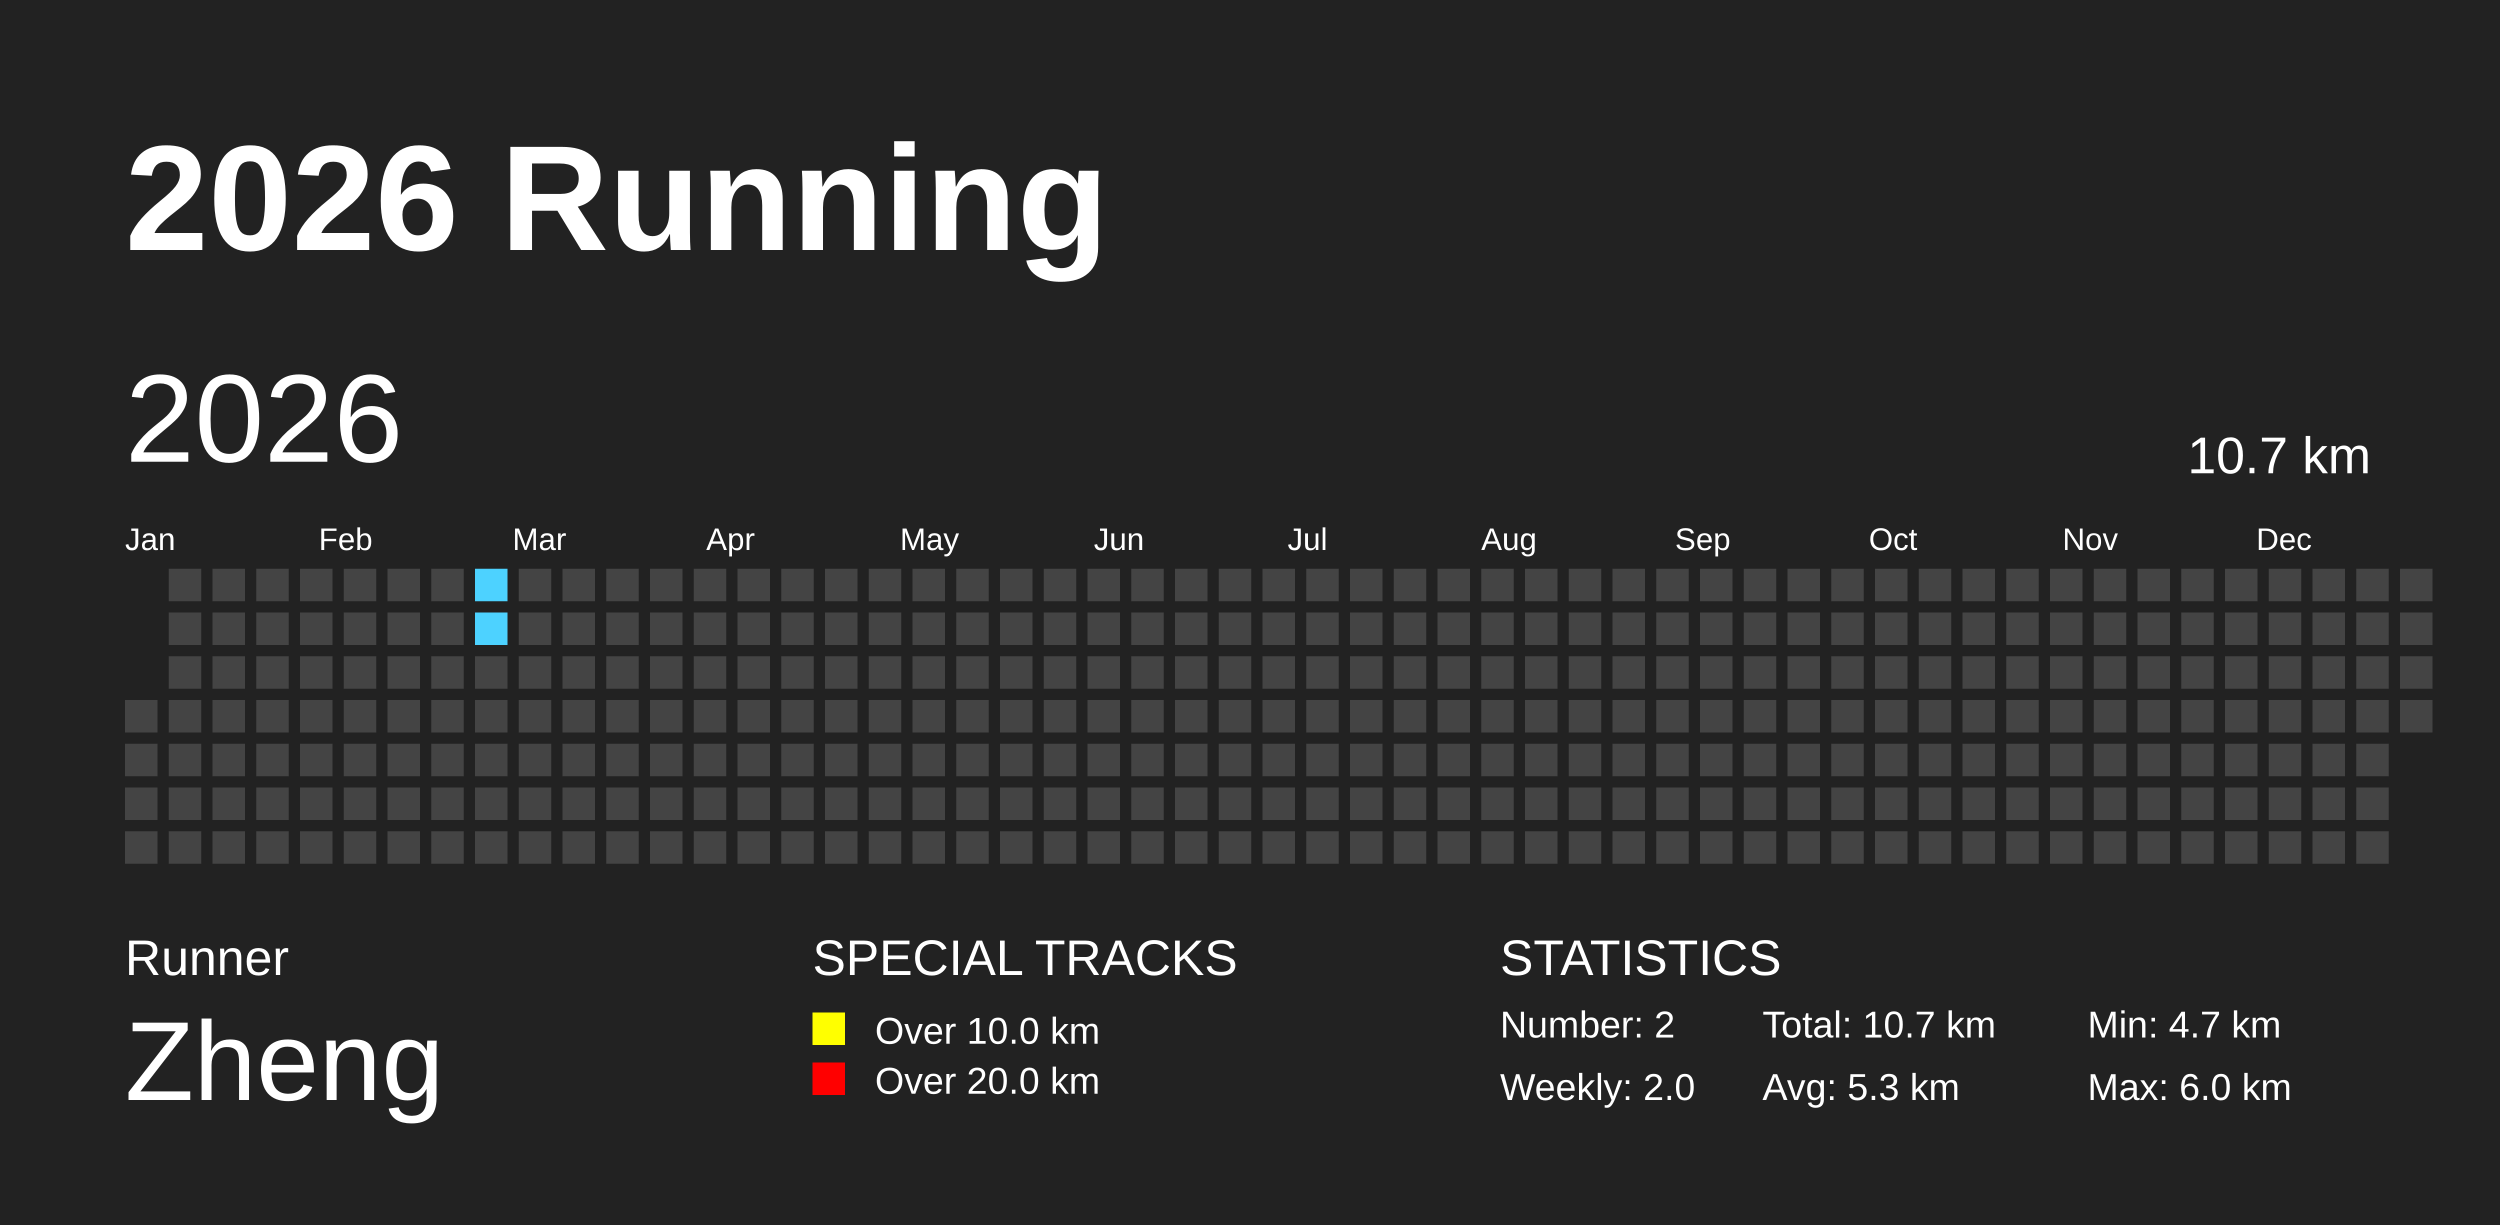
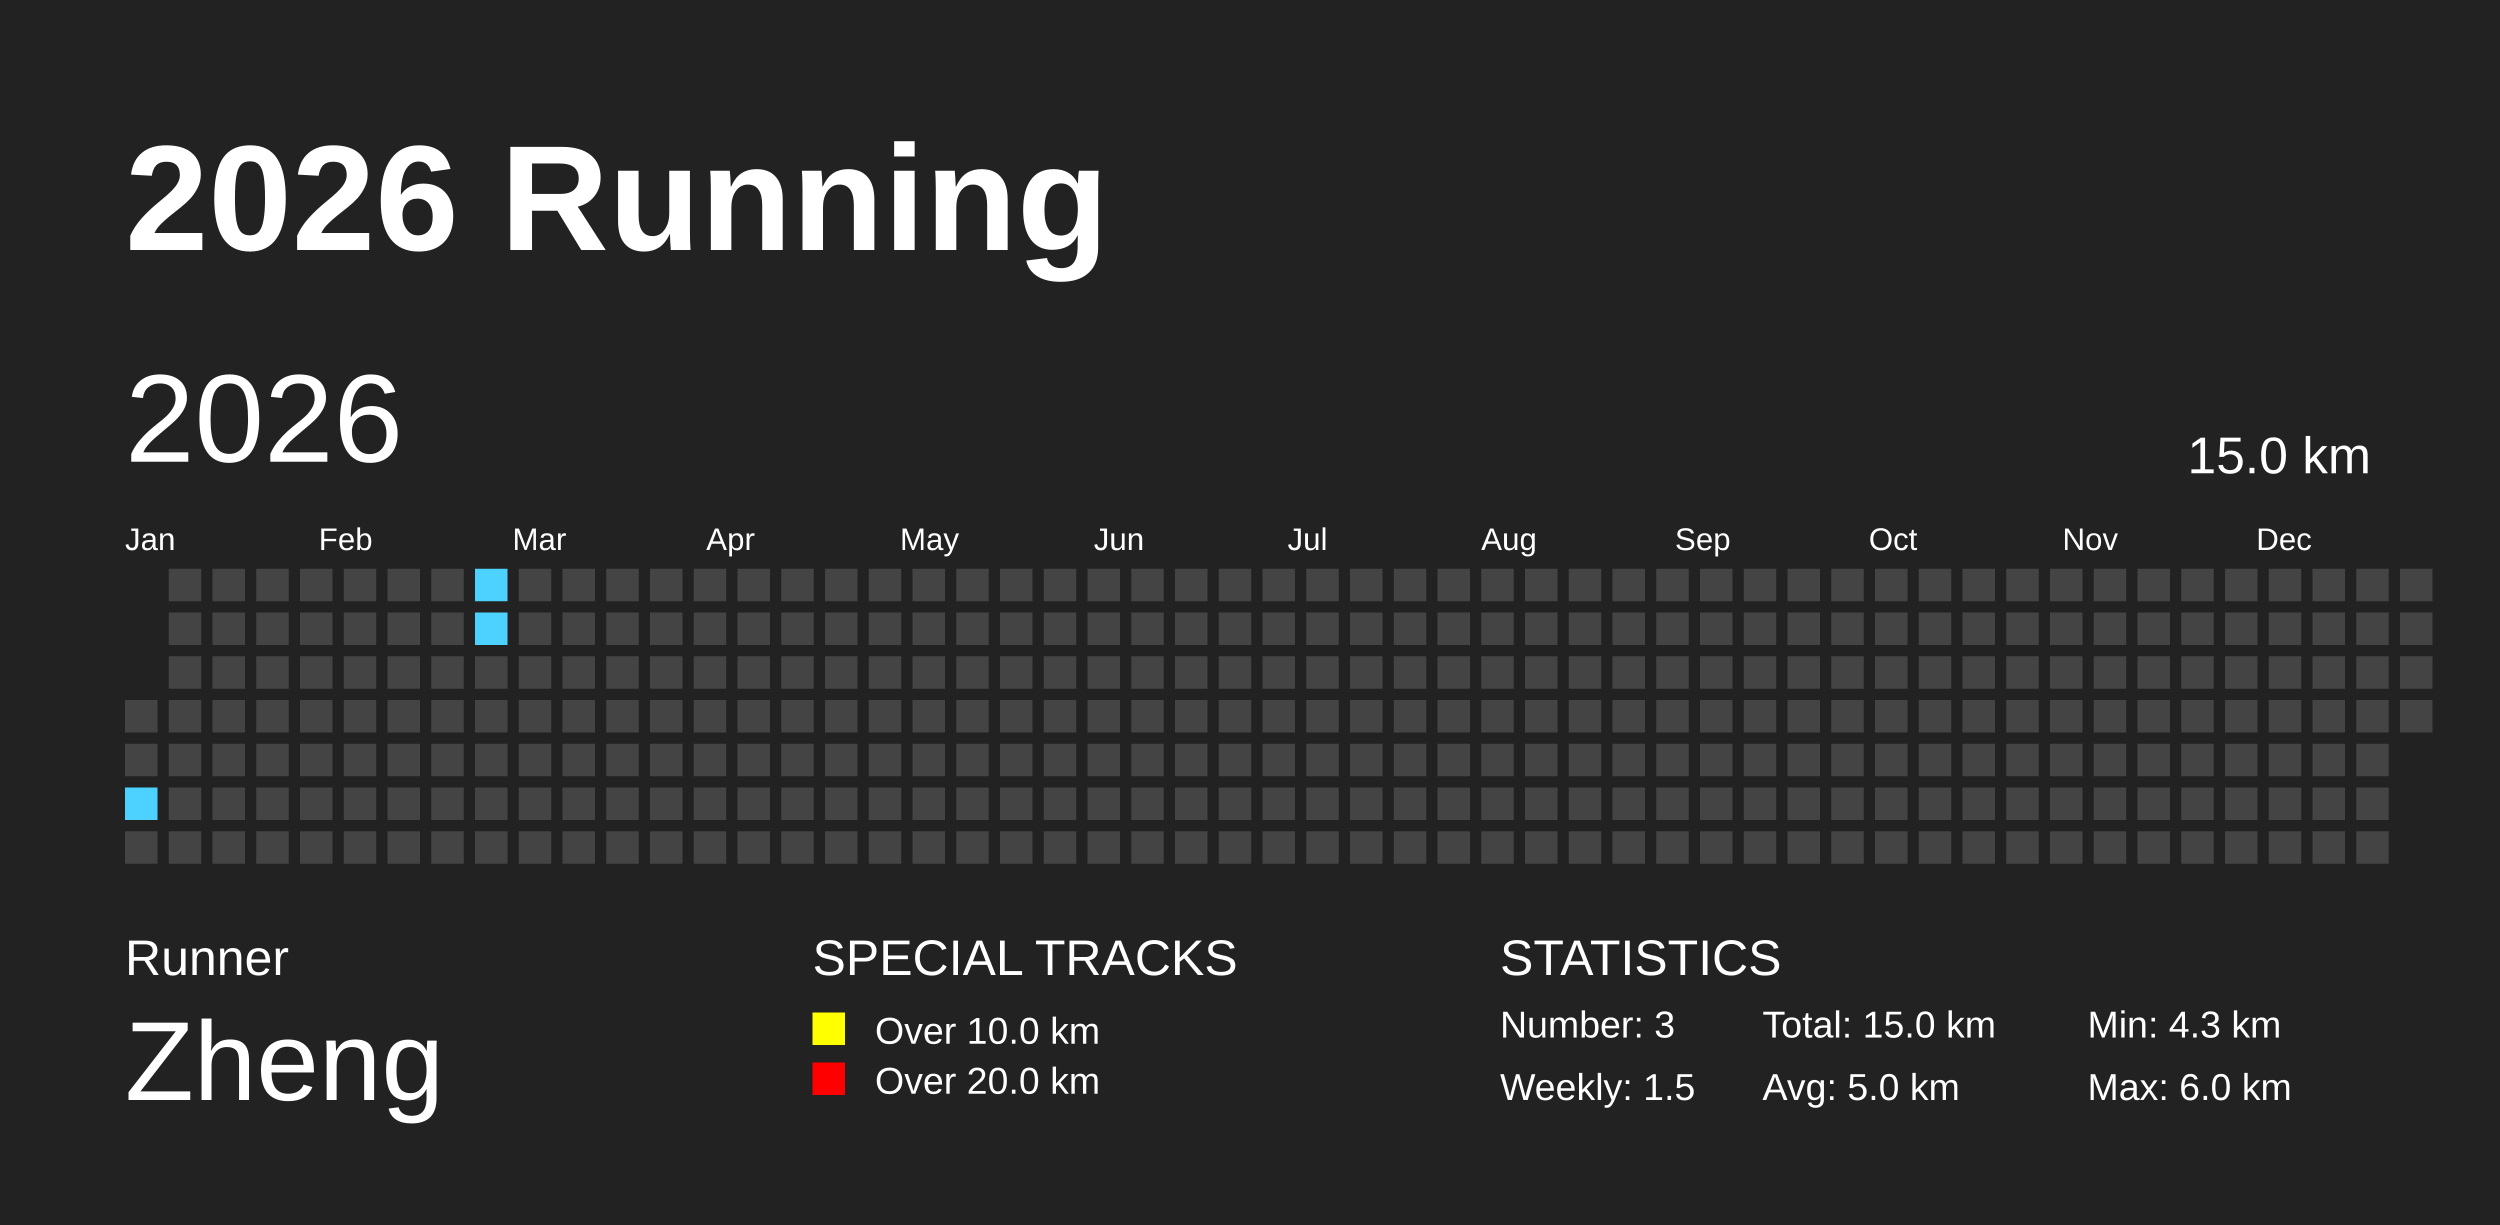
<svg xmlns="http://www.w3.org/2000/svg" baseProfile="full" height="98mm" version="1.1" viewBox="0,0,200,98" width="200mm">
  <defs />
  <rect fill="#222222" height="98" width="200" x="0" y="0" />
  <text fill="#FFFFFF" style="font-size:12px; font-family:Arial; font-weight:bold;" x="10" y="20">2026 Running</text>
  <text fill="#FFFFFF" style="font-size:4px; font-family:Arial" x="10" y="78">Runner</text>
  <text fill="#FFFFFF" style="font-size:9px; font-family:Arial" x="10" y="88">Zheng</text>
  <text fill="#FFFFFF" style="font-size:4px; font-family:Arial" x="65" y="78">SPECIAL TRACKS</text>
  <rect fill="yellow" height="2.6" width="2.6" x="65" y="81" />
  <text fill="#FFFFFF" style="font-size:3px; font-family:Arial" x="70" y="83.5">Over 10.0 km</text>
  <rect fill="red" height="2.6" width="2.6" x="65" y="85" />
  <text fill="#FFFFFF" style="font-size:3px; font-family:Arial" x="70" y="87.5">Over 20.0 km</text>
  <text fill="#FFFFFF" style="font-size:4px; font-family:Arial" x="120" y="78">STATISTICS</text>
-   <text fill="#FFFFFF" style="font-size:3px; font-family:Arial" x="120" y="83">Number: 2</text>
-   <text fill="#FFFFFF" style="font-size:3px; font-family:Arial" x="120" y="88">Weekly: 2.0</text>
-   <text fill="#FFFFFF" style="font-size:3px; font-family:Arial" x="141" y="83">Total: 10.7 km</text>
-   <text fill="#FFFFFF" style="font-size:3px; font-family:Arial" x="141" y="88">Avg: 5.3 km</text>
-   <text fill="#FFFFFF" style="font-size:3px; font-family:Arial" x="167" y="83">Min: 4.7 km</text>
+   <text fill="#FFFFFF" style="font-size:3px; font-family:Arial" x="120" y="83">Number: 3</text>
+   <text fill="#FFFFFF" style="font-size:3px; font-family:Arial" x="120" y="88">Weekly: 1.5</text>
+   <text fill="#FFFFFF" style="font-size:3px; font-family:Arial" x="141" y="83">Total: 15.0 km</text>
+   <text fill="#FFFFFF" style="font-size:3px; font-family:Arial" x="141" y="88">Avg: 5.0 km</text>
+   <text fill="#FFFFFF" style="font-size:3px; font-family:Arial" x="167" y="83">Min: 4.3 km</text>
  <text fill="#FFFFFF" style="font-size:3px; font-family:Arial" x="167" y="88">Max: 6.0 km</text>
  <text dominant-baseline="hanging" fill="#FFFFFF" style="font-size:10.0px; font-family:Arial;" x="10" y="30">2026</text>
-   <text dominant-baseline="hanging" fill="#FFFFFF" style="font-size:4.125px; font-family:Arial;" x="175" y="35">10.7 km</text>
+   <text dominant-baseline="hanging" fill="#FFFFFF" style="font-size:4.125px; font-family:Arial;" x="175" y="35">15.0 km</text>
  <text fill="#FFFFFF" style="font-size:2.5px; font-family:Arial" x="10.0" y="44">Jan</text>
  <text fill="#FFFFFF" style="font-size:2.5px; font-family:Arial" x="25.5" y="44">Feb</text>
  <text fill="#FFFFFF" style="font-size:2.5px; font-family:Arial" x="41.0" y="44">Mar</text>
  <text fill="#FFFFFF" style="font-size:2.5px; font-family:Arial" x="56.5" y="44">Apr</text>
  <text fill="#FFFFFF" style="font-size:2.5px; font-family:Arial" x="72.0" y="44">May</text>
  <text fill="#FFFFFF" style="font-size:2.5px; font-family:Arial" x="87.5" y="44">Jun</text>
  <text fill="#FFFFFF" style="font-size:2.5px; font-family:Arial" x="103.0" y="44">Jul</text>
  <text fill="#FFFFFF" style="font-size:2.5px; font-family:Arial" x="118.5" y="44">Aug</text>
  <text fill="#FFFFFF" style="font-size:2.5px; font-family:Arial" x="134.0" y="44">Sep</text>
  <text fill="#FFFFFF" style="font-size:2.5px; font-family:Arial" x="149.5" y="44">Oct</text>
  <text fill="#FFFFFF" style="font-size:2.5px; font-family:Arial" x="165.0" y="44">Nov</text>
  <text fill="#FFFFFF" style="font-size:2.5px; font-family:Arial" x="180.5" y="44">Dec</text>
  <rect fill="#444444" height="2.6" width="2.6" x="10.0" y="56.0" />
  <rect fill="#444444" height="2.6" width="2.6" x="10.0" y="59.5" />
-   <rect fill="#444444" height="2.6" width="2.6" x="10.0" y="63.0" />
+   <rect fill="#4DD2FF" height="2.6" width="2.6" x="10.0" y="63.0" />
  <rect fill="#444444" height="2.6" width="2.6" x="10.0" y="66.5" />
  <rect fill="#444444" height="2.6" width="2.6" x="13.5" y="45.5" />
  <rect fill="#444444" height="2.6" width="2.6" x="13.5" y="49.0" />
  <rect fill="#444444" height="2.6" width="2.6" x="13.5" y="52.5" />
  <rect fill="#444444" height="2.6" width="2.6" x="13.5" y="56.0" />
  <rect fill="#444444" height="2.6" width="2.6" x="13.5" y="59.5" />
  <rect fill="#444444" height="2.6" width="2.6" x="13.5" y="63.0" />
  <rect fill="#444444" height="2.6" width="2.6" x="13.5" y="66.5" />
  <rect fill="#444444" height="2.6" width="2.6" x="17.0" y="45.5" />
  <rect fill="#444444" height="2.6" width="2.6" x="17.0" y="49.0" />
  <rect fill="#444444" height="2.6" width="2.6" x="17.0" y="52.5" />
  <rect fill="#444444" height="2.6" width="2.6" x="17.0" y="56.0" />
  <rect fill="#444444" height="2.6" width="2.6" x="17.0" y="59.5" />
  <rect fill="#444444" height="2.6" width="2.6" x="17.0" y="63.0" />
  <rect fill="#444444" height="2.6" width="2.6" x="17.0" y="66.5" />
  <rect fill="#444444" height="2.6" width="2.6" x="20.5" y="45.5" />
  <rect fill="#444444" height="2.6" width="2.6" x="20.5" y="49.0" />
  <rect fill="#444444" height="2.6" width="2.6" x="20.5" y="52.5" />
  <rect fill="#444444" height="2.6" width="2.6" x="20.5" y="56.0" />
  <rect fill="#444444" height="2.6" width="2.6" x="20.5" y="59.5" />
  <rect fill="#444444" height="2.6" width="2.6" x="20.5" y="63.0" />
  <rect fill="#444444" height="2.6" width="2.6" x="20.5" y="66.5" />
  <rect fill="#444444" height="2.6" width="2.6" x="24.0" y="45.5" />
  <rect fill="#444444" height="2.6" width="2.6" x="24.0" y="49.0" />
  <rect fill="#444444" height="2.6" width="2.6" x="24.0" y="52.5" />
  <rect fill="#444444" height="2.6" width="2.6" x="24.0" y="56.0" />
  <rect fill="#444444" height="2.6" width="2.6" x="24.0" y="59.5" />
  <rect fill="#444444" height="2.6" width="2.6" x="24.0" y="63.0" />
  <rect fill="#444444" height="2.6" width="2.6" x="24.0" y="66.5" />
  <rect fill="#444444" height="2.6" width="2.6" x="27.5" y="45.5" />
  <rect fill="#444444" height="2.6" width="2.6" x="27.5" y="49.0" />
  <rect fill="#444444" height="2.6" width="2.6" x="27.5" y="52.5" />
  <rect fill="#444444" height="2.6" width="2.6" x="27.5" y="56.0" />
  <rect fill="#444444" height="2.6" width="2.6" x="27.5" y="59.5" />
  <rect fill="#444444" height="2.6" width="2.6" x="27.5" y="63.0" />
  <rect fill="#444444" height="2.6" width="2.6" x="27.5" y="66.5" />
  <rect fill="#444444" height="2.6" width="2.6" x="31.0" y="45.5" />
  <rect fill="#444444" height="2.6" width="2.6" x="31.0" y="49.0" />
  <rect fill="#444444" height="2.6" width="2.6" x="31.0" y="52.5" />
  <rect fill="#444444" height="2.6" width="2.6" x="31.0" y="56.0" />
  <rect fill="#444444" height="2.6" width="2.6" x="31.0" y="59.5" />
  <rect fill="#444444" height="2.6" width="2.6" x="31.0" y="63.0" />
  <rect fill="#444444" height="2.6" width="2.6" x="31.0" y="66.5" />
  <rect fill="#444444" height="2.6" width="2.6" x="34.5" y="45.5" />
  <rect fill="#444444" height="2.6" width="2.6" x="34.5" y="49.0" />
  <rect fill="#444444" height="2.6" width="2.6" x="34.5" y="52.5" />
  <rect fill="#444444" height="2.6" width="2.6" x="34.5" y="56.0" />
  <rect fill="#444444" height="2.6" width="2.6" x="34.5" y="59.5" />
  <rect fill="#444444" height="2.6" width="2.6" x="34.5" y="63.0" />
  <rect fill="#444444" height="2.6" width="2.6" x="34.5" y="66.5" />
  <rect fill="#4DD2FF" height="2.6" width="2.6" x="38.0" y="45.5" />
  <rect fill="#4DD2FF" height="2.6" width="2.6" x="38.0" y="49.0" />
  <rect fill="#444444" height="2.6" width="2.6" x="38.0" y="52.5" />
  <rect fill="#444444" height="2.6" width="2.6" x="38.0" y="56.0" />
  <rect fill="#444444" height="2.6" width="2.6" x="38.0" y="59.5" />
  <rect fill="#444444" height="2.6" width="2.6" x="38.0" y="63.0" />
  <rect fill="#444444" height="2.6" width="2.6" x="38.0" y="66.5" />
  <rect fill="#444444" height="2.6" width="2.6" x="41.5" y="45.5" />
  <rect fill="#444444" height="2.6" width="2.6" x="41.5" y="49.0" />
  <rect fill="#444444" height="2.6" width="2.6" x="41.5" y="52.5" />
  <rect fill="#444444" height="2.6" width="2.6" x="41.5" y="56.0" />
  <rect fill="#444444" height="2.6" width="2.6" x="41.5" y="59.5" />
  <rect fill="#444444" height="2.6" width="2.6" x="41.5" y="63.0" />
  <rect fill="#444444" height="2.6" width="2.6" x="41.5" y="66.5" />
  <rect fill="#444444" height="2.6" width="2.6" x="45.0" y="45.5" />
  <rect fill="#444444" height="2.6" width="2.6" x="45.0" y="49.0" />
  <rect fill="#444444" height="2.6" width="2.6" x="45.0" y="52.5" />
  <rect fill="#444444" height="2.6" width="2.6" x="45.0" y="56.0" />
  <rect fill="#444444" height="2.6" width="2.6" x="45.0" y="59.5" />
  <rect fill="#444444" height="2.6" width="2.6" x="45.0" y="63.0" />
  <rect fill="#444444" height="2.6" width="2.6" x="45.0" y="66.5" />
  <rect fill="#444444" height="2.6" width="2.6" x="48.5" y="45.5" />
  <rect fill="#444444" height="2.6" width="2.6" x="48.5" y="49.0" />
  <rect fill="#444444" height="2.6" width="2.6" x="48.5" y="52.5" />
  <rect fill="#444444" height="2.6" width="2.6" x="48.5" y="56.0" />
  <rect fill="#444444" height="2.6" width="2.6" x="48.5" y="59.5" />
  <rect fill="#444444" height="2.6" width="2.6" x="48.5" y="63.0" />
  <rect fill="#444444" height="2.6" width="2.6" x="48.5" y="66.5" />
  <rect fill="#444444" height="2.6" width="2.6" x="52.0" y="45.5" />
  <rect fill="#444444" height="2.6" width="2.6" x="52.0" y="49.0" />
  <rect fill="#444444" height="2.6" width="2.6" x="52.0" y="52.5" />
  <rect fill="#444444" height="2.6" width="2.6" x="52.0" y="56.0" />
  <rect fill="#444444" height="2.6" width="2.6" x="52.0" y="59.5" />
  <rect fill="#444444" height="2.6" width="2.6" x="52.0" y="63.0" />
  <rect fill="#444444" height="2.6" width="2.6" x="52.0" y="66.5" />
  <rect fill="#444444" height="2.6" width="2.6" x="55.5" y="45.5" />
  <rect fill="#444444" height="2.6" width="2.6" x="55.5" y="49.0" />
  <rect fill="#444444" height="2.6" width="2.6" x="55.5" y="52.5" />
  <rect fill="#444444" height="2.6" width="2.6" x="55.5" y="56.0" />
  <rect fill="#444444" height="2.6" width="2.6" x="55.5" y="59.5" />
  <rect fill="#444444" height="2.6" width="2.6" x="55.5" y="63.0" />
  <rect fill="#444444" height="2.6" width="2.6" x="55.5" y="66.5" />
  <rect fill="#444444" height="2.6" width="2.6" x="59.0" y="45.5" />
  <rect fill="#444444" height="2.6" width="2.6" x="59.0" y="49.0" />
  <rect fill="#444444" height="2.6" width="2.6" x="59.0" y="52.5" />
  <rect fill="#444444" height="2.6" width="2.6" x="59.0" y="56.0" />
  <rect fill="#444444" height="2.6" width="2.6" x="59.0" y="59.5" />
  <rect fill="#444444" height="2.6" width="2.6" x="59.0" y="63.0" />
  <rect fill="#444444" height="2.6" width="2.6" x="59.0" y="66.5" />
  <rect fill="#444444" height="2.6" width="2.6" x="62.5" y="45.5" />
  <rect fill="#444444" height="2.6" width="2.6" x="62.5" y="49.0" />
  <rect fill="#444444" height="2.6" width="2.6" x="62.5" y="52.5" />
  <rect fill="#444444" height="2.6" width="2.6" x="62.5" y="56.0" />
  <rect fill="#444444" height="2.6" width="2.6" x="62.5" y="59.5" />
  <rect fill="#444444" height="2.6" width="2.6" x="62.5" y="63.0" />
  <rect fill="#444444" height="2.6" width="2.6" x="62.5" y="66.5" />
  <rect fill="#444444" height="2.6" width="2.6" x="66.0" y="45.5" />
  <rect fill="#444444" height="2.6" width="2.6" x="66.0" y="49.0" />
  <rect fill="#444444" height="2.6" width="2.6" x="66.0" y="52.5" />
  <rect fill="#444444" height="2.6" width="2.6" x="66.0" y="56.0" />
  <rect fill="#444444" height="2.6" width="2.6" x="66.0" y="59.5" />
  <rect fill="#444444" height="2.6" width="2.6" x="66.0" y="63.0" />
  <rect fill="#444444" height="2.6" width="2.6" x="66.0" y="66.5" />
  <rect fill="#444444" height="2.6" width="2.6" x="69.5" y="45.5" />
  <rect fill="#444444" height="2.6" width="2.6" x="69.5" y="49.0" />
  <rect fill="#444444" height="2.6" width="2.6" x="69.5" y="52.5" />
  <rect fill="#444444" height="2.6" width="2.6" x="69.5" y="56.0" />
  <rect fill="#444444" height="2.6" width="2.6" x="69.5" y="59.5" />
  <rect fill="#444444" height="2.6" width="2.6" x="69.5" y="63.0" />
  <rect fill="#444444" height="2.6" width="2.6" x="69.5" y="66.5" />
  <rect fill="#444444" height="2.6" width="2.6" x="73.0" y="45.5" />
  <rect fill="#444444" height="2.6" width="2.6" x="73.0" y="49.0" />
  <rect fill="#444444" height="2.6" width="2.6" x="73.0" y="52.5" />
  <rect fill="#444444" height="2.6" width="2.6" x="73.0" y="56.0" />
  <rect fill="#444444" height="2.6" width="2.6" x="73.0" y="59.5" />
  <rect fill="#444444" height="2.6" width="2.6" x="73.0" y="63.0" />
  <rect fill="#444444" height="2.6" width="2.6" x="73.0" y="66.5" />
  <rect fill="#444444" height="2.6" width="2.6" x="76.5" y="45.5" />
  <rect fill="#444444" height="2.6" width="2.6" x="76.5" y="49.0" />
  <rect fill="#444444" height="2.6" width="2.6" x="76.5" y="52.5" />
  <rect fill="#444444" height="2.6" width="2.6" x="76.5" y="56.0" />
  <rect fill="#444444" height="2.6" width="2.6" x="76.5" y="59.5" />
  <rect fill="#444444" height="2.6" width="2.6" x="76.5" y="63.0" />
  <rect fill="#444444" height="2.6" width="2.6" x="76.5" y="66.5" />
  <rect fill="#444444" height="2.6" width="2.6" x="80.0" y="45.5" />
  <rect fill="#444444" height="2.6" width="2.6" x="80.0" y="49.0" />
  <rect fill="#444444" height="2.6" width="2.6" x="80.0" y="52.5" />
  <rect fill="#444444" height="2.6" width="2.6" x="80.0" y="56.0" />
  <rect fill="#444444" height="2.6" width="2.6" x="80.0" y="59.5" />
  <rect fill="#444444" height="2.6" width="2.6" x="80.0" y="63.0" />
  <rect fill="#444444" height="2.6" width="2.6" x="80.0" y="66.5" />
  <rect fill="#444444" height="2.6" width="2.6" x="83.5" y="45.5" />
  <rect fill="#444444" height="2.6" width="2.6" x="83.5" y="49.0" />
  <rect fill="#444444" height="2.6" width="2.6" x="83.5" y="52.5" />
  <rect fill="#444444" height="2.6" width="2.6" x="83.5" y="56.0" />
  <rect fill="#444444" height="2.6" width="2.6" x="83.5" y="59.5" />
  <rect fill="#444444" height="2.6" width="2.6" x="83.5" y="63.0" />
  <rect fill="#444444" height="2.6" width="2.6" x="83.5" y="66.5" />
  <rect fill="#444444" height="2.6" width="2.6" x="87.0" y="45.5" />
  <rect fill="#444444" height="2.6" width="2.6" x="87.0" y="49.0" />
  <rect fill="#444444" height="2.6" width="2.6" x="87.0" y="52.5" />
  <rect fill="#444444" height="2.6" width="2.6" x="87.0" y="56.0" />
  <rect fill="#444444" height="2.6" width="2.6" x="87.0" y="59.5" />
  <rect fill="#444444" height="2.6" width="2.6" x="87.0" y="63.0" />
  <rect fill="#444444" height="2.6" width="2.6" x="87.0" y="66.5" />
  <rect fill="#444444" height="2.6" width="2.6" x="90.5" y="45.5" />
  <rect fill="#444444" height="2.6" width="2.6" x="90.5" y="49.0" />
  <rect fill="#444444" height="2.6" width="2.6" x="90.5" y="52.5" />
  <rect fill="#444444" height="2.6" width="2.6" x="90.5" y="56.0" />
  <rect fill="#444444" height="2.6" width="2.6" x="90.5" y="59.5" />
  <rect fill="#444444" height="2.6" width="2.6" x="90.5" y="63.0" />
  <rect fill="#444444" height="2.6" width="2.6" x="90.5" y="66.5" />
  <rect fill="#444444" height="2.6" width="2.6" x="94.0" y="45.5" />
  <rect fill="#444444" height="2.6" width="2.6" x="94.0" y="49.0" />
  <rect fill="#444444" height="2.6" width="2.6" x="94.0" y="52.5" />
  <rect fill="#444444" height="2.6" width="2.6" x="94.0" y="56.0" />
  <rect fill="#444444" height="2.6" width="2.6" x="94.0" y="59.5" />
  <rect fill="#444444" height="2.6" width="2.6" x="94.0" y="63.0" />
  <rect fill="#444444" height="2.6" width="2.6" x="94.0" y="66.5" />
  <rect fill="#444444" height="2.6" width="2.6" x="97.5" y="45.5" />
  <rect fill="#444444" height="2.6" width="2.6" x="97.5" y="49.0" />
  <rect fill="#444444" height="2.6" width="2.6" x="97.5" y="52.5" />
  <rect fill="#444444" height="2.6" width="2.6" x="97.5" y="56.0" />
  <rect fill="#444444" height="2.6" width="2.6" x="97.5" y="59.5" />
  <rect fill="#444444" height="2.6" width="2.6" x="97.5" y="63.0" />
  <rect fill="#444444" height="2.6" width="2.6" x="97.5" y="66.5" />
  <rect fill="#444444" height="2.6" width="2.6" x="101.0" y="45.5" />
  <rect fill="#444444" height="2.6" width="2.6" x="101.0" y="49.0" />
  <rect fill="#444444" height="2.6" width="2.6" x="101.0" y="52.5" />
  <rect fill="#444444" height="2.6" width="2.6" x="101.0" y="56.0" />
  <rect fill="#444444" height="2.6" width="2.6" x="101.0" y="59.5" />
  <rect fill="#444444" height="2.6" width="2.6" x="101.0" y="63.0" />
  <rect fill="#444444" height="2.6" width="2.6" x="101.0" y="66.5" />
  <rect fill="#444444" height="2.6" width="2.6" x="104.5" y="45.5" />
  <rect fill="#444444" height="2.6" width="2.6" x="104.5" y="49.0" />
  <rect fill="#444444" height="2.6" width="2.6" x="104.5" y="52.5" />
  <rect fill="#444444" height="2.6" width="2.6" x="104.5" y="56.0" />
  <rect fill="#444444" height="2.6" width="2.6" x="104.5" y="59.5" />
  <rect fill="#444444" height="2.6" width="2.6" x="104.5" y="63.0" />
  <rect fill="#444444" height="2.6" width="2.6" x="104.5" y="66.5" />
  <rect fill="#444444" height="2.6" width="2.6" x="108.0" y="45.5" />
  <rect fill="#444444" height="2.6" width="2.6" x="108.0" y="49.0" />
  <rect fill="#444444" height="2.6" width="2.6" x="108.0" y="52.5" />
  <rect fill="#444444" height="2.6" width="2.6" x="108.0" y="56.0" />
  <rect fill="#444444" height="2.6" width="2.6" x="108.0" y="59.5" />
  <rect fill="#444444" height="2.6" width="2.6" x="108.0" y="63.0" />
  <rect fill="#444444" height="2.6" width="2.6" x="108.0" y="66.5" />
  <rect fill="#444444" height="2.6" width="2.6" x="111.5" y="45.5" />
  <rect fill="#444444" height="2.6" width="2.6" x="111.5" y="49.0" />
  <rect fill="#444444" height="2.6" width="2.6" x="111.5" y="52.5" />
  <rect fill="#444444" height="2.6" width="2.6" x="111.5" y="56.0" />
  <rect fill="#444444" height="2.6" width="2.6" x="111.5" y="59.5" />
  <rect fill="#444444" height="2.6" width="2.6" x="111.5" y="63.0" />
  <rect fill="#444444" height="2.6" width="2.6" x="111.5" y="66.5" />
  <rect fill="#444444" height="2.6" width="2.6" x="115.0" y="45.5" />
  <rect fill="#444444" height="2.6" width="2.6" x="115.0" y="49.0" />
  <rect fill="#444444" height="2.6" width="2.6" x="115.0" y="52.5" />
  <rect fill="#444444" height="2.6" width="2.6" x="115.0" y="56.0" />
  <rect fill="#444444" height="2.6" width="2.6" x="115.0" y="59.5" />
  <rect fill="#444444" height="2.6" width="2.6" x="115.0" y="63.0" />
  <rect fill="#444444" height="2.6" width="2.6" x="115.0" y="66.5" />
  <rect fill="#444444" height="2.6" width="2.6" x="118.5" y="45.5" />
  <rect fill="#444444" height="2.6" width="2.6" x="118.5" y="49.0" />
  <rect fill="#444444" height="2.6" width="2.6" x="118.5" y="52.5" />
  <rect fill="#444444" height="2.6" width="2.6" x="118.5" y="56.0" />
  <rect fill="#444444" height="2.6" width="2.6" x="118.5" y="59.5" />
  <rect fill="#444444" height="2.6" width="2.6" x="118.5" y="63.0" />
  <rect fill="#444444" height="2.6" width="2.6" x="118.5" y="66.5" />
  <rect fill="#444444" height="2.6" width="2.6" x="122.0" y="45.5" />
  <rect fill="#444444" height="2.6" width="2.6" x="122.0" y="49.0" />
  <rect fill="#444444" height="2.6" width="2.6" x="122.0" y="52.5" />
  <rect fill="#444444" height="2.6" width="2.6" x="122.0" y="56.0" />
  <rect fill="#444444" height="2.6" width="2.6" x="122.0" y="59.5" />
  <rect fill="#444444" height="2.6" width="2.6" x="122.0" y="63.0" />
  <rect fill="#444444" height="2.6" width="2.6" x="122.0" y="66.5" />
  <rect fill="#444444" height="2.6" width="2.6" x="125.5" y="45.5" />
  <rect fill="#444444" height="2.6" width="2.6" x="125.5" y="49.0" />
  <rect fill="#444444" height="2.6" width="2.6" x="125.5" y="52.5" />
  <rect fill="#444444" height="2.6" width="2.6" x="125.5" y="56.0" />
  <rect fill="#444444" height="2.6" width="2.6" x="125.5" y="59.5" />
  <rect fill="#444444" height="2.6" width="2.6" x="125.5" y="63.0" />
  <rect fill="#444444" height="2.6" width="2.6" x="125.5" y="66.5" />
  <rect fill="#444444" height="2.6" width="2.6" x="129.0" y="45.5" />
  <rect fill="#444444" height="2.6" width="2.6" x="129.0" y="49.0" />
  <rect fill="#444444" height="2.6" width="2.6" x="129.0" y="52.5" />
  <rect fill="#444444" height="2.6" width="2.6" x="129.0" y="56.0" />
  <rect fill="#444444" height="2.6" width="2.6" x="129.0" y="59.5" />
  <rect fill="#444444" height="2.6" width="2.6" x="129.0" y="63.0" />
  <rect fill="#444444" height="2.6" width="2.6" x="129.0" y="66.5" />
  <rect fill="#444444" height="2.6" width="2.6" x="132.5" y="45.5" />
  <rect fill="#444444" height="2.6" width="2.6" x="132.5" y="49.0" />
  <rect fill="#444444" height="2.6" width="2.6" x="132.5" y="52.5" />
  <rect fill="#444444" height="2.6" width="2.6" x="132.5" y="56.0" />
  <rect fill="#444444" height="2.6" width="2.6" x="132.5" y="59.5" />
  <rect fill="#444444" height="2.6" width="2.6" x="132.5" y="63.0" />
  <rect fill="#444444" height="2.6" width="2.6" x="132.5" y="66.5" />
  <rect fill="#444444" height="2.6" width="2.6" x="136.0" y="45.5" />
  <rect fill="#444444" height="2.6" width="2.6" x="136.0" y="49.0" />
  <rect fill="#444444" height="2.6" width="2.6" x="136.0" y="52.5" />
  <rect fill="#444444" height="2.6" width="2.6" x="136.0" y="56.0" />
  <rect fill="#444444" height="2.6" width="2.6" x="136.0" y="59.5" />
  <rect fill="#444444" height="2.6" width="2.6" x="136.0" y="63.0" />
  <rect fill="#444444" height="2.6" width="2.6" x="136.0" y="66.5" />
  <rect fill="#444444" height="2.6" width="2.6" x="139.5" y="45.5" />
  <rect fill="#444444" height="2.6" width="2.6" x="139.5" y="49.0" />
  <rect fill="#444444" height="2.6" width="2.6" x="139.5" y="52.5" />
  <rect fill="#444444" height="2.6" width="2.6" x="139.5" y="56.0" />
  <rect fill="#444444" height="2.6" width="2.6" x="139.5" y="59.5" />
  <rect fill="#444444" height="2.6" width="2.6" x="139.5" y="63.0" />
  <rect fill="#444444" height="2.6" width="2.6" x="139.5" y="66.5" />
  <rect fill="#444444" height="2.6" width="2.6" x="143.0" y="45.5" />
  <rect fill="#444444" height="2.6" width="2.6" x="143.0" y="49.0" />
  <rect fill="#444444" height="2.6" width="2.6" x="143.0" y="52.5" />
  <rect fill="#444444" height="2.6" width="2.6" x="143.0" y="56.0" />
  <rect fill="#444444" height="2.6" width="2.6" x="143.0" y="59.5" />
  <rect fill="#444444" height="2.6" width="2.6" x="143.0" y="63.0" />
  <rect fill="#444444" height="2.6" width="2.6" x="143.0" y="66.5" />
  <rect fill="#444444" height="2.6" width="2.6" x="146.5" y="45.5" />
  <rect fill="#444444" height="2.6" width="2.6" x="146.5" y="49.0" />
  <rect fill="#444444" height="2.6" width="2.6" x="146.5" y="52.5" />
  <rect fill="#444444" height="2.6" width="2.6" x="146.5" y="56.0" />
  <rect fill="#444444" height="2.6" width="2.6" x="146.5" y="59.5" />
  <rect fill="#444444" height="2.6" width="2.6" x="146.5" y="63.0" />
  <rect fill="#444444" height="2.6" width="2.6" x="146.5" y="66.5" />
  <rect fill="#444444" height="2.6" width="2.6" x="150.0" y="45.5" />
  <rect fill="#444444" height="2.6" width="2.6" x="150.0" y="49.0" />
  <rect fill="#444444" height="2.6" width="2.6" x="150.0" y="52.5" />
  <rect fill="#444444" height="2.6" width="2.6" x="150.0" y="56.0" />
  <rect fill="#444444" height="2.6" width="2.6" x="150.0" y="59.5" />
  <rect fill="#444444" height="2.6" width="2.6" x="150.0" y="63.0" />
  <rect fill="#444444" height="2.6" width="2.6" x="150.0" y="66.5" />
  <rect fill="#444444" height="2.6" width="2.6" x="153.5" y="45.5" />
  <rect fill="#444444" height="2.6" width="2.6" x="153.5" y="49.0" />
  <rect fill="#444444" height="2.6" width="2.6" x="153.5" y="52.5" />
  <rect fill="#444444" height="2.6" width="2.6" x="153.5" y="56.0" />
  <rect fill="#444444" height="2.6" width="2.6" x="153.5" y="59.5" />
  <rect fill="#444444" height="2.6" width="2.6" x="153.5" y="63.0" />
  <rect fill="#444444" height="2.6" width="2.6" x="153.5" y="66.5" />
  <rect fill="#444444" height="2.6" width="2.6" x="157.0" y="45.5" />
  <rect fill="#444444" height="2.6" width="2.6" x="157.0" y="49.0" />
  <rect fill="#444444" height="2.6" width="2.6" x="157.0" y="52.5" />
  <rect fill="#444444" height="2.6" width="2.6" x="157.0" y="56.0" />
  <rect fill="#444444" height="2.6" width="2.6" x="157.0" y="59.5" />
  <rect fill="#444444" height="2.6" width="2.6" x="157.0" y="63.0" />
  <rect fill="#444444" height="2.6" width="2.6" x="157.0" y="66.5" />
  <rect fill="#444444" height="2.6" width="2.6" x="160.5" y="45.5" />
  <rect fill="#444444" height="2.6" width="2.6" x="160.5" y="49.0" />
  <rect fill="#444444" height="2.6" width="2.6" x="160.5" y="52.5" />
  <rect fill="#444444" height="2.6" width="2.6" x="160.5" y="56.0" />
  <rect fill="#444444" height="2.6" width="2.6" x="160.5" y="59.5" />
  <rect fill="#444444" height="2.6" width="2.6" x="160.5" y="63.0" />
  <rect fill="#444444" height="2.6" width="2.6" x="160.5" y="66.5" />
  <rect fill="#444444" height="2.6" width="2.6" x="164.0" y="45.5" />
  <rect fill="#444444" height="2.6" width="2.6" x="164.0" y="49.0" />
  <rect fill="#444444" height="2.6" width="2.6" x="164.0" y="52.5" />
  <rect fill="#444444" height="2.6" width="2.6" x="164.0" y="56.0" />
  <rect fill="#444444" height="2.6" width="2.6" x="164.0" y="59.5" />
  <rect fill="#444444" height="2.6" width="2.6" x="164.0" y="63.0" />
  <rect fill="#444444" height="2.6" width="2.6" x="164.0" y="66.5" />
  <rect fill="#444444" height="2.6" width="2.6" x="167.5" y="45.5" />
  <rect fill="#444444" height="2.6" width="2.6" x="167.5" y="49.0" />
  <rect fill="#444444" height="2.6" width="2.6" x="167.5" y="52.5" />
  <rect fill="#444444" height="2.6" width="2.6" x="167.5" y="56.0" />
  <rect fill="#444444" height="2.6" width="2.6" x="167.5" y="59.5" />
  <rect fill="#444444" height="2.6" width="2.6" x="167.5" y="63.0" />
  <rect fill="#444444" height="2.6" width="2.6" x="167.5" y="66.5" />
  <rect fill="#444444" height="2.6" width="2.6" x="171.0" y="45.5" />
  <rect fill="#444444" height="2.6" width="2.6" x="171.0" y="49.0" />
  <rect fill="#444444" height="2.6" width="2.6" x="171.0" y="52.5" />
  <rect fill="#444444" height="2.6" width="2.6" x="171.0" y="56.0" />
  <rect fill="#444444" height="2.6" width="2.6" x="171.0" y="59.5" />
  <rect fill="#444444" height="2.6" width="2.6" x="171.0" y="63.0" />
  <rect fill="#444444" height="2.6" width="2.6" x="171.0" y="66.5" />
  <rect fill="#444444" height="2.6" width="2.6" x="174.5" y="45.5" />
  <rect fill="#444444" height="2.6" width="2.6" x="174.5" y="49.0" />
  <rect fill="#444444" height="2.6" width="2.6" x="174.5" y="52.5" />
  <rect fill="#444444" height="2.6" width="2.6" x="174.5" y="56.0" />
  <rect fill="#444444" height="2.6" width="2.6" x="174.5" y="59.5" />
  <rect fill="#444444" height="2.6" width="2.6" x="174.5" y="63.0" />
  <rect fill="#444444" height="2.6" width="2.6" x="174.5" y="66.5" />
  <rect fill="#444444" height="2.6" width="2.6" x="178.0" y="45.5" />
  <rect fill="#444444" height="2.6" width="2.6" x="178.0" y="49.0" />
  <rect fill="#444444" height="2.6" width="2.6" x="178.0" y="52.5" />
  <rect fill="#444444" height="2.6" width="2.6" x="178.0" y="56.0" />
  <rect fill="#444444" height="2.6" width="2.6" x="178.0" y="59.5" />
  <rect fill="#444444" height="2.6" width="2.6" x="178.0" y="63.0" />
  <rect fill="#444444" height="2.6" width="2.6" x="178.0" y="66.5" />
  <rect fill="#444444" height="2.6" width="2.6" x="181.5" y="45.5" />
  <rect fill="#444444" height="2.6" width="2.6" x="181.5" y="49.0" />
  <rect fill="#444444" height="2.6" width="2.6" x="181.5" y="52.5" />
  <rect fill="#444444" height="2.6" width="2.6" x="181.5" y="56.0" />
  <rect fill="#444444" height="2.6" width="2.6" x="181.5" y="59.5" />
  <rect fill="#444444" height="2.6" width="2.6" x="181.5" y="63.0" />
  <rect fill="#444444" height="2.6" width="2.6" x="181.5" y="66.5" />
  <rect fill="#444444" height="2.6" width="2.6" x="185.0" y="45.5" />
  <rect fill="#444444" height="2.6" width="2.6" x="185.0" y="49.0" />
  <rect fill="#444444" height="2.6" width="2.6" x="185.0" y="52.5" />
  <rect fill="#444444" height="2.6" width="2.6" x="185.0" y="56.0" />
  <rect fill="#444444" height="2.6" width="2.6" x="185.0" y="59.5" />
  <rect fill="#444444" height="2.6" width="2.6" x="185.0" y="63.0" />
  <rect fill="#444444" height="2.6" width="2.6" x="185.0" y="66.5" />
  <rect fill="#444444" height="2.6" width="2.6" x="188.5" y="45.5" />
  <rect fill="#444444" height="2.6" width="2.6" x="188.5" y="49.0" />
  <rect fill="#444444" height="2.6" width="2.6" x="188.5" y="52.5" />
  <rect fill="#444444" height="2.6" width="2.6" x="188.5" y="56.0" />
  <rect fill="#444444" height="2.6" width="2.6" x="188.5" y="59.5" />
  <rect fill="#444444" height="2.6" width="2.6" x="188.5" y="63.0" />
  <rect fill="#444444" height="2.6" width="2.6" x="188.5" y="66.5" />
  <rect fill="#444444" height="2.6" width="2.6" x="192.0" y="45.5" />
  <rect fill="#444444" height="2.6" width="2.6" x="192.0" y="49.0" />
  <rect fill="#444444" height="2.6" width="2.6" x="192.0" y="52.5" />
  <rect fill="#444444" height="2.6" width="2.6" x="192.0" y="56.0" />
</svg>
